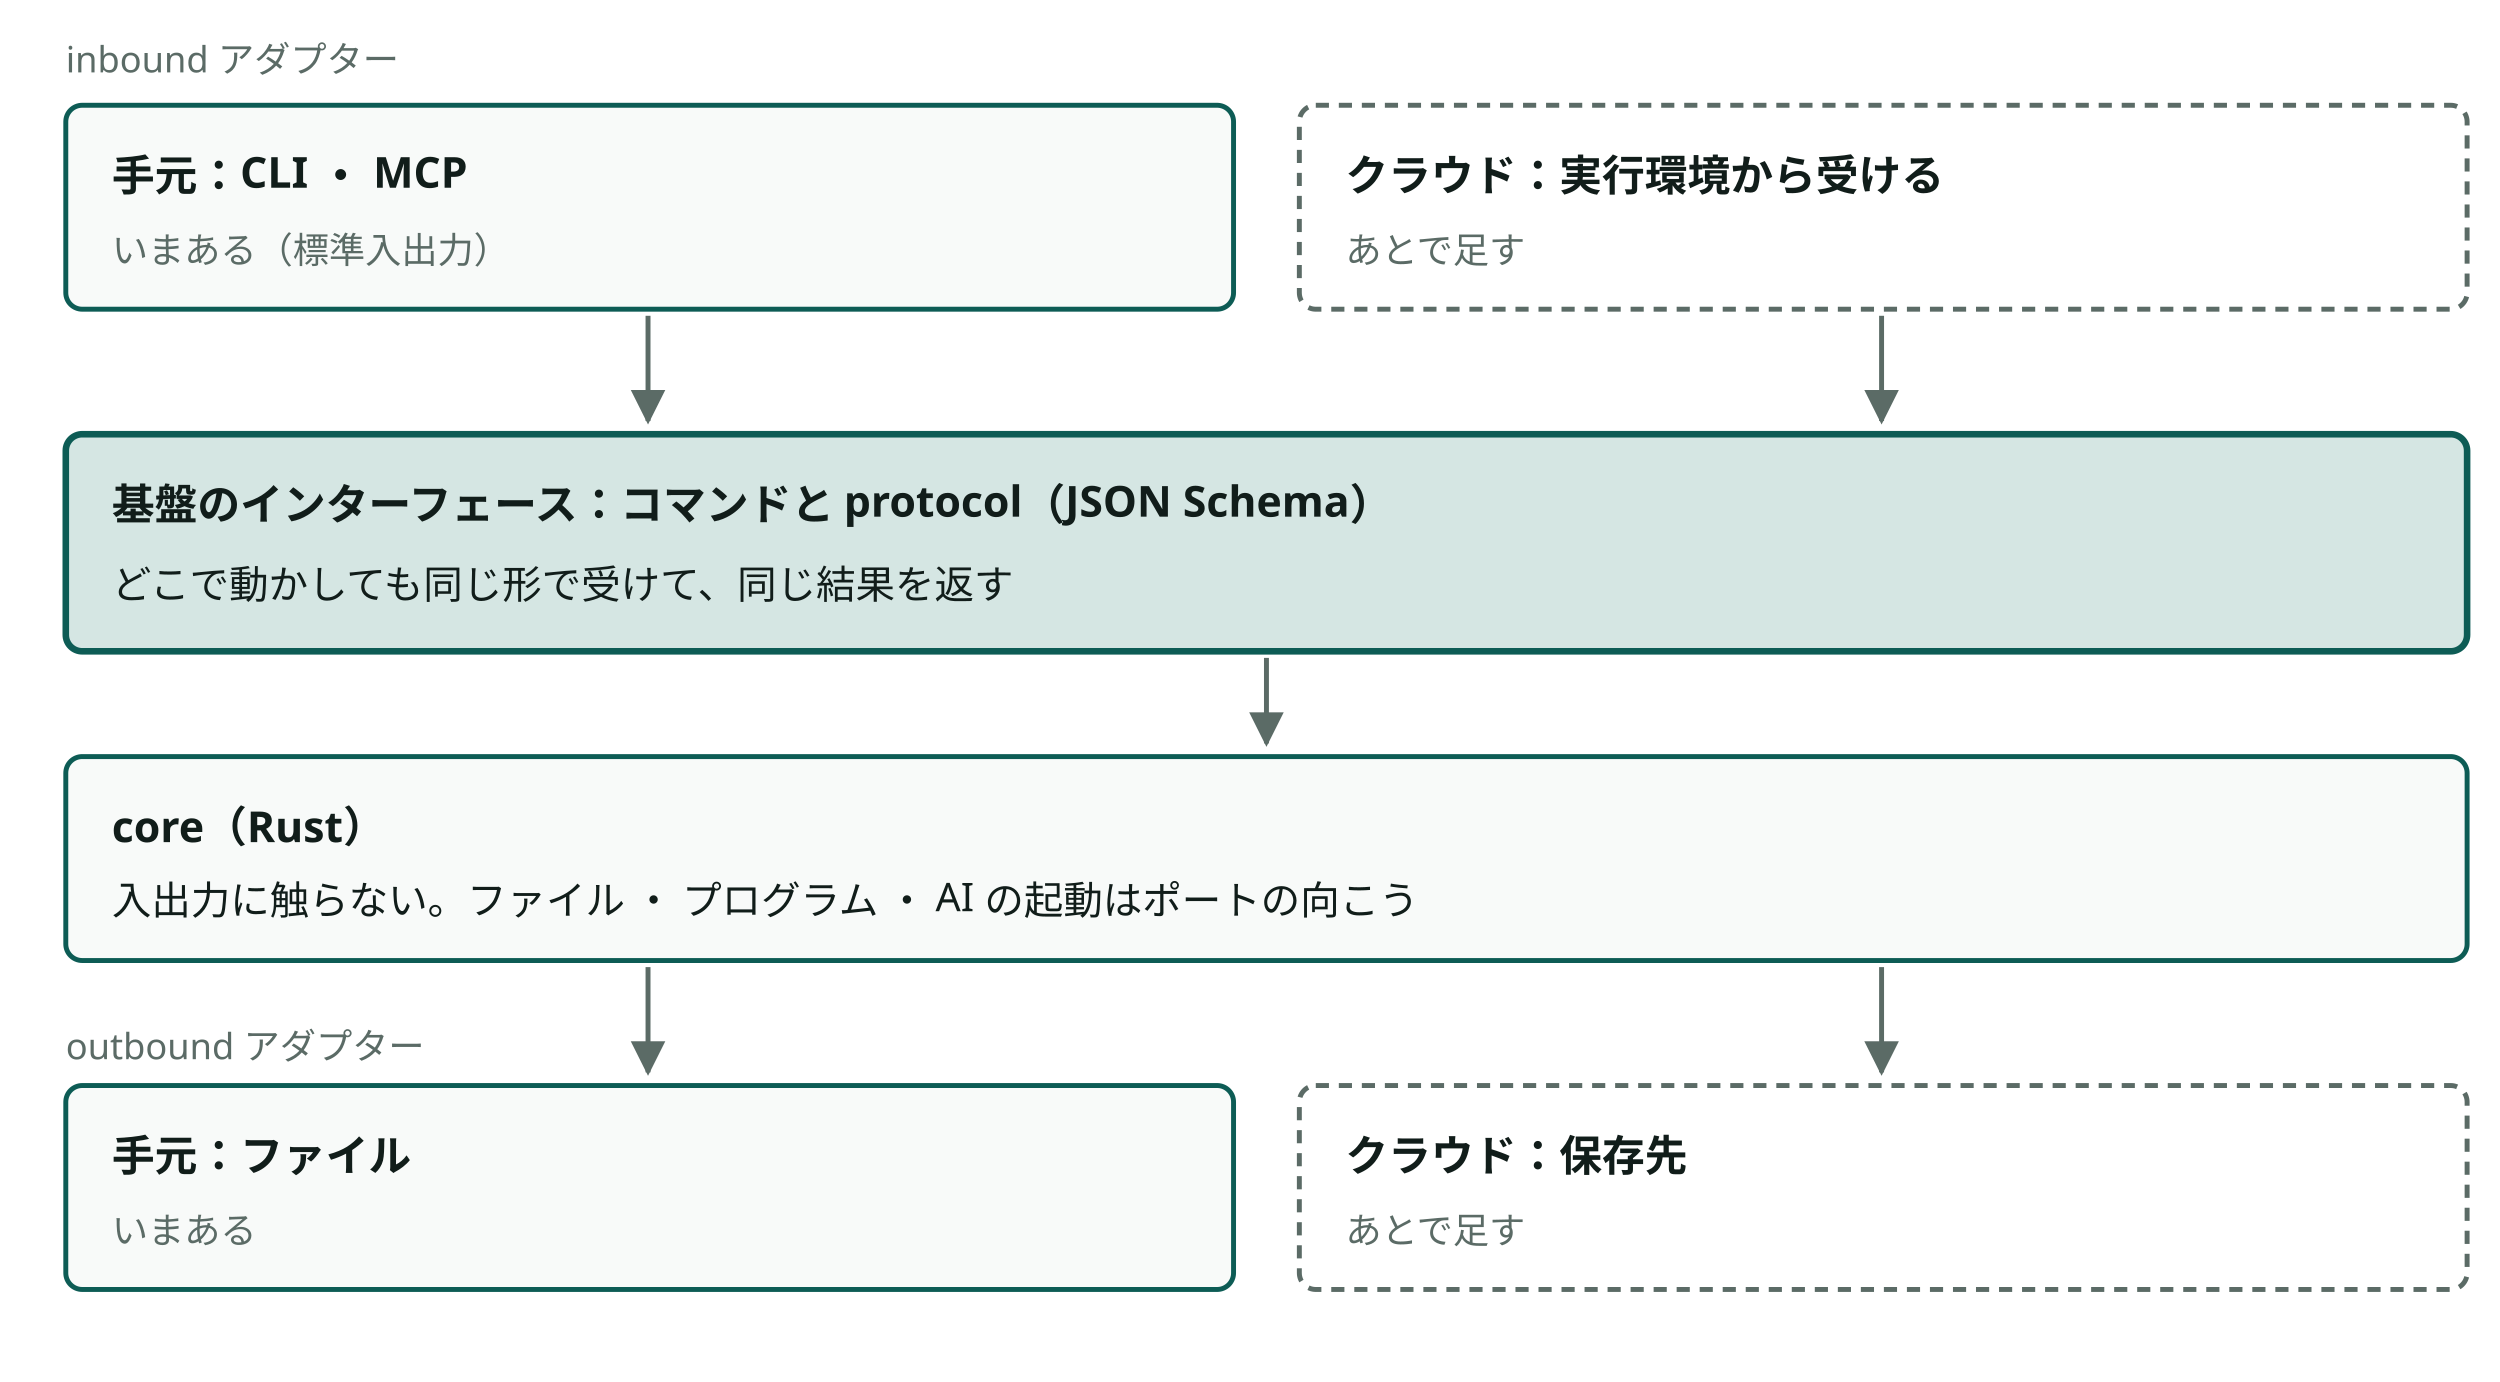
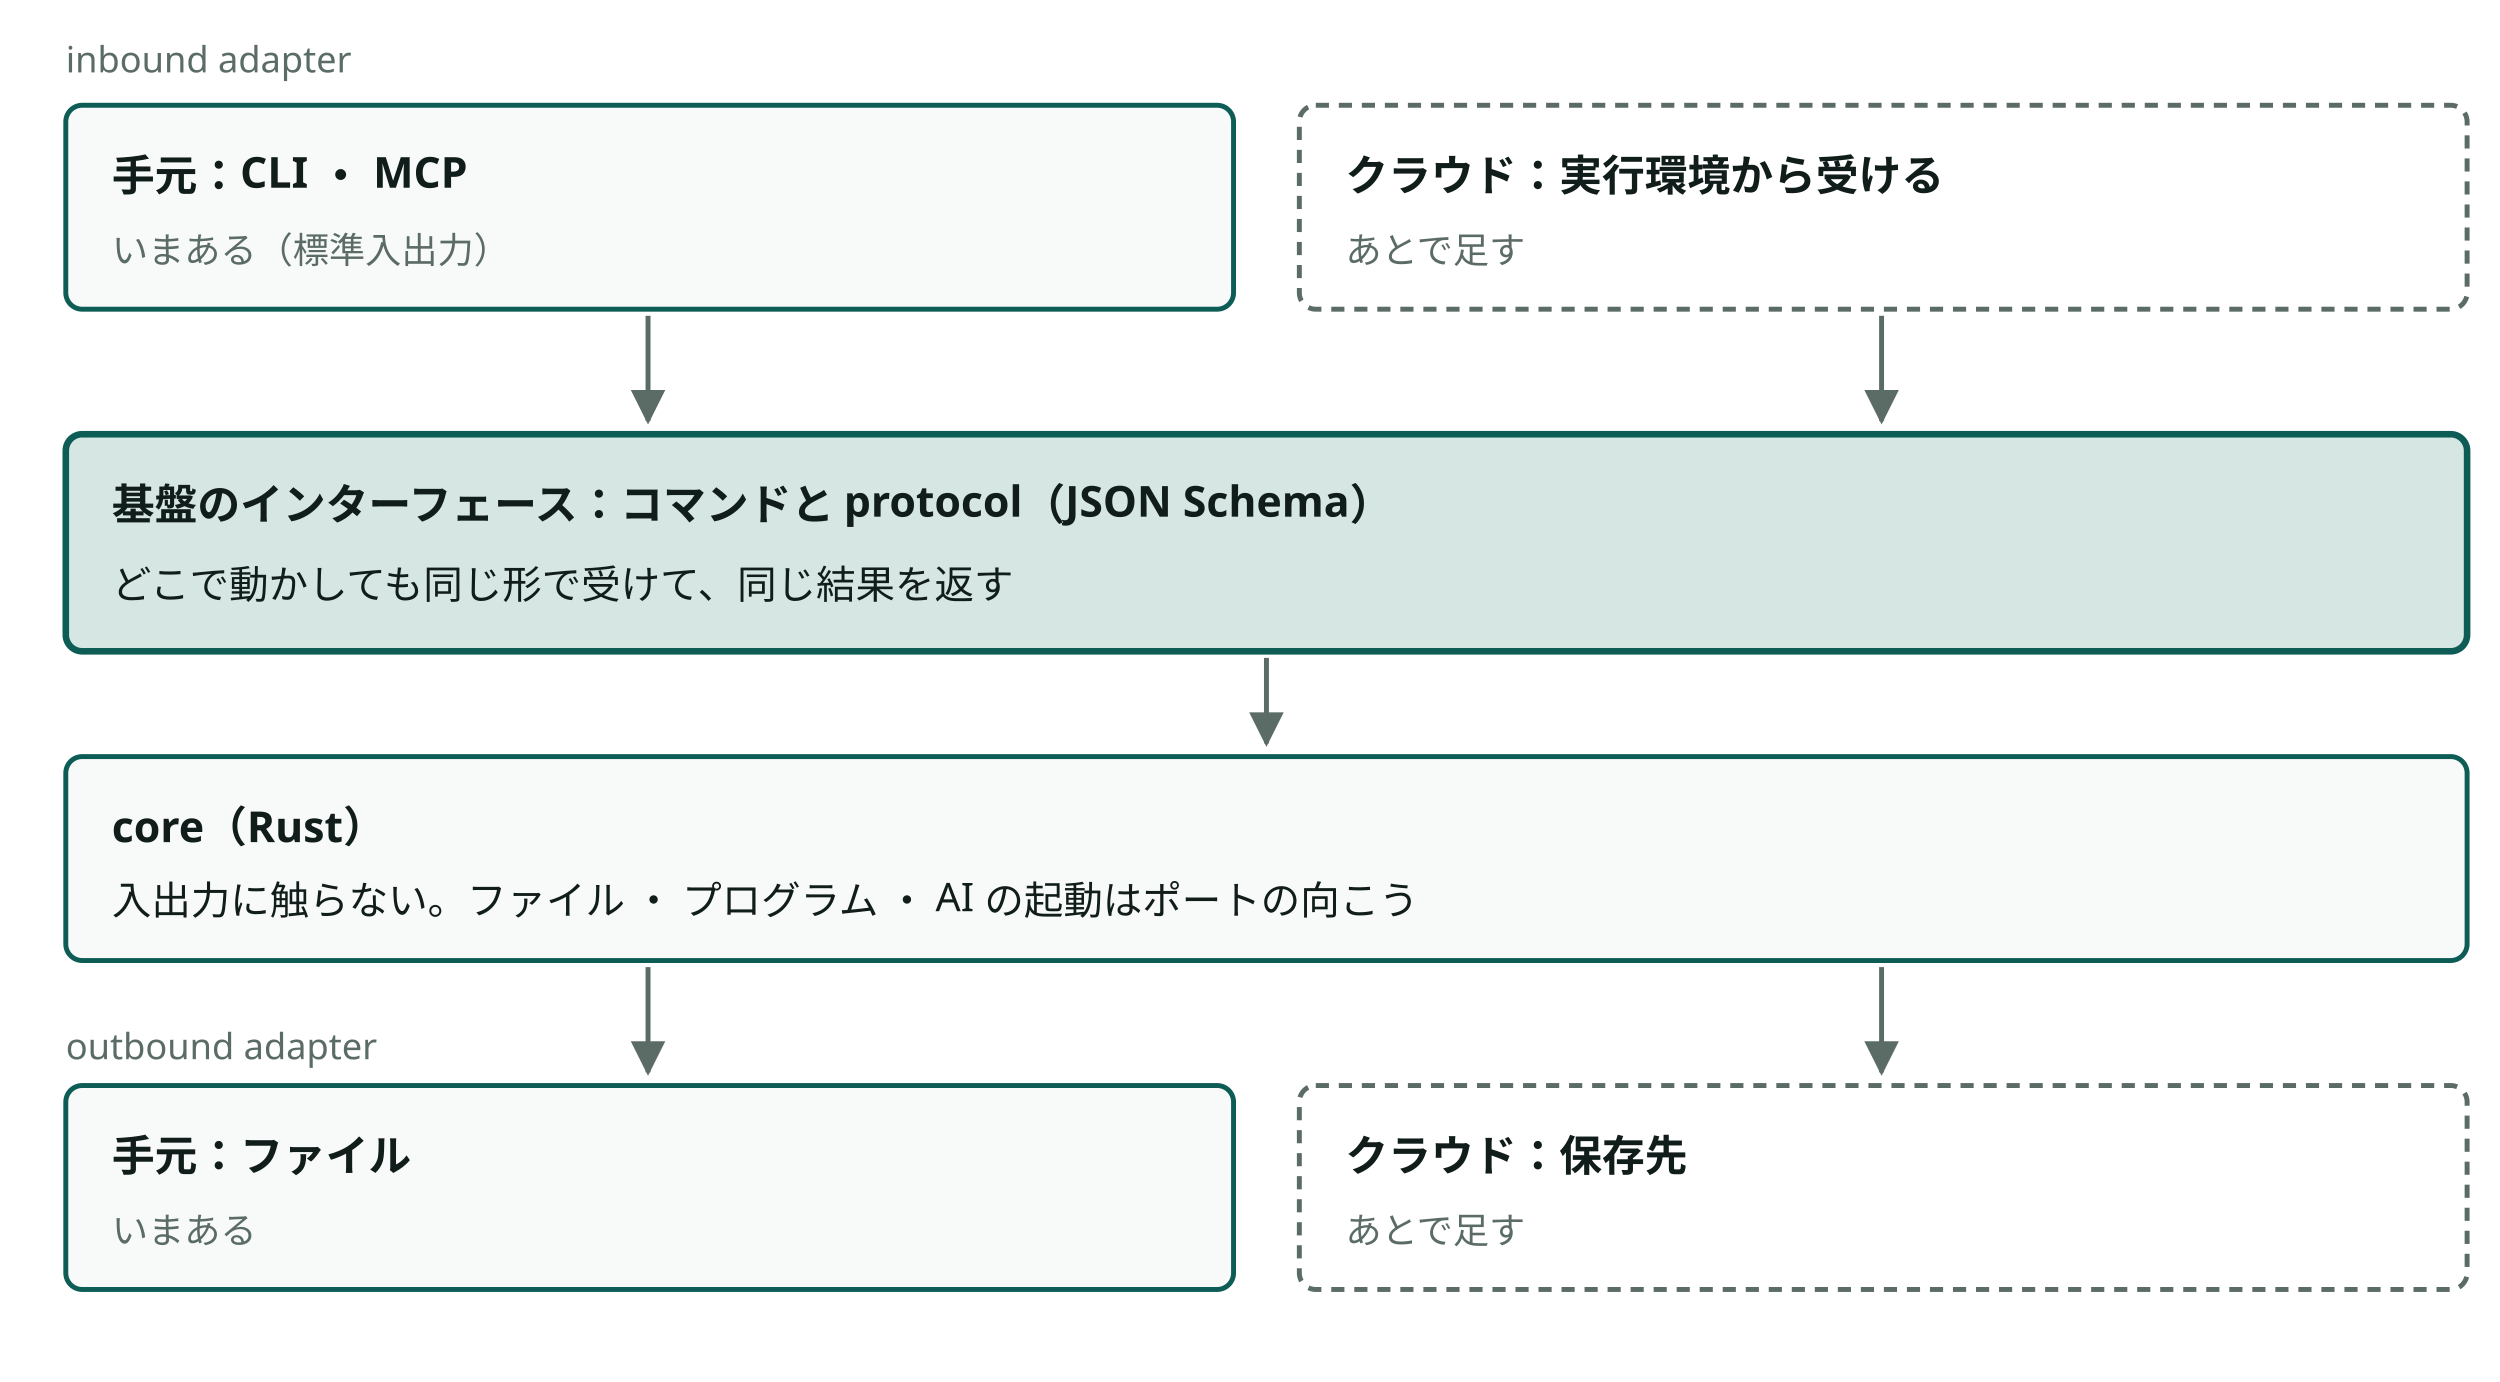
- <svg viewBox="0 0 760 420" style="min-width:640px" role="img" aria-label="inbound と outbound のアダプターを差し替えれば、手元でもクラウドでも基盤は同じ振る舞いになる" class="dsvg">
-   <style data-dsvg="dark">.dsvg .note{fill:var(--dsvg-ink-soft,#5B6B66);font-size:11px}.dsvg .box{fill:var(--dsvg-box-fill,#F8FAF9);stroke:var(--dsvg-accent,#0D5C55)}.dsvg .title{fill:var(--dsvg-ink,#111D1A);font-size:13px;font-weight:700}.dsvg .boundary{stroke:var(--dsvg-ink-soft,#5B6B66)}.dsvg .flow{stroke:var(--dsvg-ink-soft,#5B6B66)}.dsvg .box.focus{fill:var(--dsvg-accent-bg,#D5E6E3);stroke:var(--dsvg-accent,#0D5C55)}.dsvg .label{fill:var(--dsvg-ink,#111D1A);font-size:12px}.dsvg #dsvg-dc6ad23f-arrow-5B6B66 path{fill:var(--dsvg-ink-soft,#5B6B66)}@media (prefers-color-scheme:dark){:root:not([data-theme="light"]) .dsvg,.dsvg:root:not([data-theme="light"]){--dsvg-ink-soft:#9DADA8;--dsvg-box-fill:#16211E;--dsvg-accent:#6CC9B8;--dsvg-ink:#E6EEEB;--dsvg-accent-bg:#173330}}:root[data-theme="dark"] .dsvg{--dsvg-ink-soft:#9DADA8;--dsvg-box-fill:#16211E;--dsvg-accent:#6CC9B8;--dsvg-ink:#E6EEEB;--dsvg-accent-bg:#173330}</style>
+ <svg viewBox="0 0 760 420" style="min-width:640px" role="img" aria-label="inbound adapter と outbound adapterを差し替えれば、手元でもクラウドでも基盤は同じ振る舞いになる" class="dsvg">
+   <style data-dsvg="dark">.dsvg .note{fill:var(--dsvg-ink-soft,#5B6B66);font-size:11px}.dsvg .box{fill:var(--dsvg-box-fill,#F8FAF9);stroke:var(--dsvg-accent,#0D5C55)}.dsvg .title{fill:var(--dsvg-ink,#111D1A);font-size:13px;font-weight:700}.dsvg .boundary{stroke:var(--dsvg-ink-soft,#5B6B66)}.dsvg .flow{stroke:var(--dsvg-ink-soft,#5B6B66)}.dsvg .box.focus{fill:var(--dsvg-accent-bg,#D5E6E3);stroke:var(--dsvg-accent,#0D5C55)}.dsvg .label{fill:var(--dsvg-ink,#111D1A);font-size:12px}.dsvg #dsvg-2e636488-arrow-5B6B66 path{fill:var(--dsvg-ink-soft,#5B6B66)}@media (prefers-color-scheme:dark){:root:not([data-theme="light"]) .dsvg,.dsvg:root:not([data-theme="light"]){--dsvg-ink-soft:#9DADA8;--dsvg-box-fill:#16211E;--dsvg-accent:#6CC9B8;--dsvg-ink:#E6EEEB;--dsvg-accent-bg:#173330}}:root[data-theme="dark"] .dsvg{--dsvg-ink-soft:#9DADA8;--dsvg-box-fill:#16211E;--dsvg-accent:#6CC9B8;--dsvg-ink:#E6EEEB;--dsvg-accent-bg:#173330}</style>
  <defs data-dsvg="marker">
-     <marker id="dsvg-dc6ad23f-arrow-5B6B66" viewBox="0 0 10 10" refX="9" refY="5" markerWidth="7" markerHeight="7" orient="auto-start-reverse">
+     <marker id="dsvg-2e636488-arrow-5B6B66" viewBox="0 0 10 10" refX="9" refY="5" markerWidth="7" markerHeight="7" orient="auto-start-reverse">
      <path d="M0,0 L10,5 L0,10 z" fill="#5B6B66" />
    </marker>
  </defs>
-   <text class="note" x="20" y="22" font-family="Noto Sans JP, Hiragino Kaku Gothic ProN, sans-serif" font-size="11" fill="#5B6B66">inbound アダプター</text>
+   <text class="note" x="20" y="22" font-family="Noto Sans JP, Hiragino Kaku Gothic ProN, sans-serif" font-size="11" fill="#5B6B66">inbound adapter</text>
  <rect class="box" x="20" y="32" width="355" height="62" fill="#F8FAF9" stroke="#0D5C55" stroke-width="1.5" rx="5" />
  <text class="title" x="34" y="58" font-family="Noto Sans JP, Hiragino Kaku Gothic ProN, sans-serif" font-size="13" font-weight="700" fill="#111D1A">手元：CLI ・ MCP</text>
  <text class="note" x="34" y="80" font-family="Noto Sans JP, Hiragino Kaku Gothic ProN, sans-serif" font-size="11" fill="#5B6B66">いまある（標準入出力）</text>
  <rect class="boundary" x="395" y="32" width="355" height="62" fill="none" stroke="#5B6B66" stroke-width="1.5" stroke-dasharray="4 3" rx="5" />
  <text class="title" x="409" y="58" font-family="Noto Sans JP, Hiragino Kaku Gothic ProN, sans-serif" font-size="13" font-weight="700" fill="#111D1A">クラウド：実行環境から受ける</text>
  <text class="note" x="409" y="80" font-family="Noto Sans JP, Hiragino Kaku Gothic ProN, sans-serif" font-size="11" fill="#5B6B66">あとで足す</text>
-   <path class="flow" d="M197,96 V128" fill="none" stroke="#5B6B66" stroke-width="1.5" marker-end="url(#dsvg-dc6ad23f-arrow-5B6B66)" />
-   <path class="flow" d="M572,96 V128" fill="none" stroke="#5B6B66" stroke-width="1.5" marker-end="url(#dsvg-dc6ad23f-arrow-5B6B66)" />
+   <path class="flow" d="M197,96 V128" fill="none" stroke="#5B6B66" stroke-width="1.5" marker-end="url(#dsvg-2e636488-arrow-5B6B66)" />
+   <path class="flow" d="M572,96 V128" fill="none" stroke="#5B6B66" stroke-width="1.5" marker-end="url(#dsvg-2e636488-arrow-5B6B66)" />
  <rect class="box focus" x="20" y="132" width="730" height="66" fill="#D5E6E3" stroke="#0D5C55" stroke-width="2" rx="5" />
  <text class="title" x="34" y="158" font-family="Noto Sans JP, Hiragino Kaku Gothic ProN, sans-serif" font-size="13" font-weight="700" fill="#111D1A">基盤のインターフェース：コマンドと protocol（JSON Schema）</text>
  <text class="label" x="34" y="182" font-family="Noto Sans JP, Hiragino Kaku Gothic ProN, sans-serif" font-size="12" fill="#111D1A">どこで動かしても同じ形で受けて、同じ結果を返す</text>
-   <path class="flow" d="M385,200 V226" fill="none" stroke="#5B6B66" stroke-width="1.5" marker-end="url(#dsvg-dc6ad23f-arrow-5B6B66)" />
+   <path class="flow" d="M385,200 V226" fill="none" stroke="#5B6B66" stroke-width="1.5" marker-end="url(#dsvg-2e636488-arrow-5B6B66)" />
  <rect class="box" x="20" y="230" width="730" height="62" fill="#F8FAF9" stroke="#0D5C55" stroke-width="1.5" rx="5" />
  <text class="title" x="34" y="256" font-family="Noto Sans JP, Hiragino Kaku Gothic ProN, sans-serif" font-size="13" font-weight="700" fill="#111D1A">core（Rust）</text>
  <text class="label" x="34" y="278" font-family="Noto Sans JP, Hiragino Kaku Gothic ProN, sans-serif" font-size="12" fill="#111D1A">入出力に触らない。ファイル ・ プログラム ・ AI の起動はポートの向こう</text>
-   <path class="flow" d="M197,294 V326" fill="none" stroke="#5B6B66" stroke-width="1.5" marker-end="url(#dsvg-dc6ad23f-arrow-5B6B66)" />
-   <path class="flow" d="M572,294 V326" fill="none" stroke="#5B6B66" stroke-width="1.5" marker-end="url(#dsvg-dc6ad23f-arrow-5B6B66)" />
-   <text class="note" x="20" y="322" font-family="Noto Sans JP, Hiragino Kaku Gothic ProN, sans-serif" font-size="11" fill="#5B6B66">outbound アダプター</text>
+   <path class="flow" d="M197,294 V326" fill="none" stroke="#5B6B66" stroke-width="1.5" marker-end="url(#dsvg-2e636488-arrow-5B6B66)" />
+   <path class="flow" d="M572,294 V326" fill="none" stroke="#5B6B66" stroke-width="1.5" marker-end="url(#dsvg-2e636488-arrow-5B6B66)" />
+   <text class="note" x="20" y="322" font-family="Noto Sans JP, Hiragino Kaku Gothic ProN, sans-serif" font-size="11" fill="#5B6B66">outbound adapter</text>
  <rect class="box" x="20" y="330" width="355" height="62" fill="#F8FAF9" stroke="#0D5C55" stroke-width="1.5" rx="5" />
  <text class="title" x="34" y="356" font-family="Noto Sans JP, Hiragino Kaku Gothic ProN, sans-serif" font-size="13" font-weight="700" fill="#111D1A">手元：ファイル</text>
  <text class="note" x="34" y="378" font-family="Noto Sans JP, Hiragino Kaku Gothic ProN, sans-serif" font-size="11" fill="#5B6B66">いまある</text>
  <rect class="boundary" x="395" y="330" width="355" height="62" fill="none" stroke="#5B6B66" stroke-width="1.5" stroke-dasharray="4 3" rx="5" />
  <text class="title" x="409" y="356" font-family="Noto Sans JP, Hiragino Kaku Gothic ProN, sans-serif" font-size="13" font-weight="700" fill="#111D1A">クラウド：保存先</text>
  <text class="note" x="409" y="378" font-family="Noto Sans JP, Hiragino Kaku Gothic ProN, sans-serif" font-size="11" fill="#5B6B66">あとで足す</text>
</svg>
